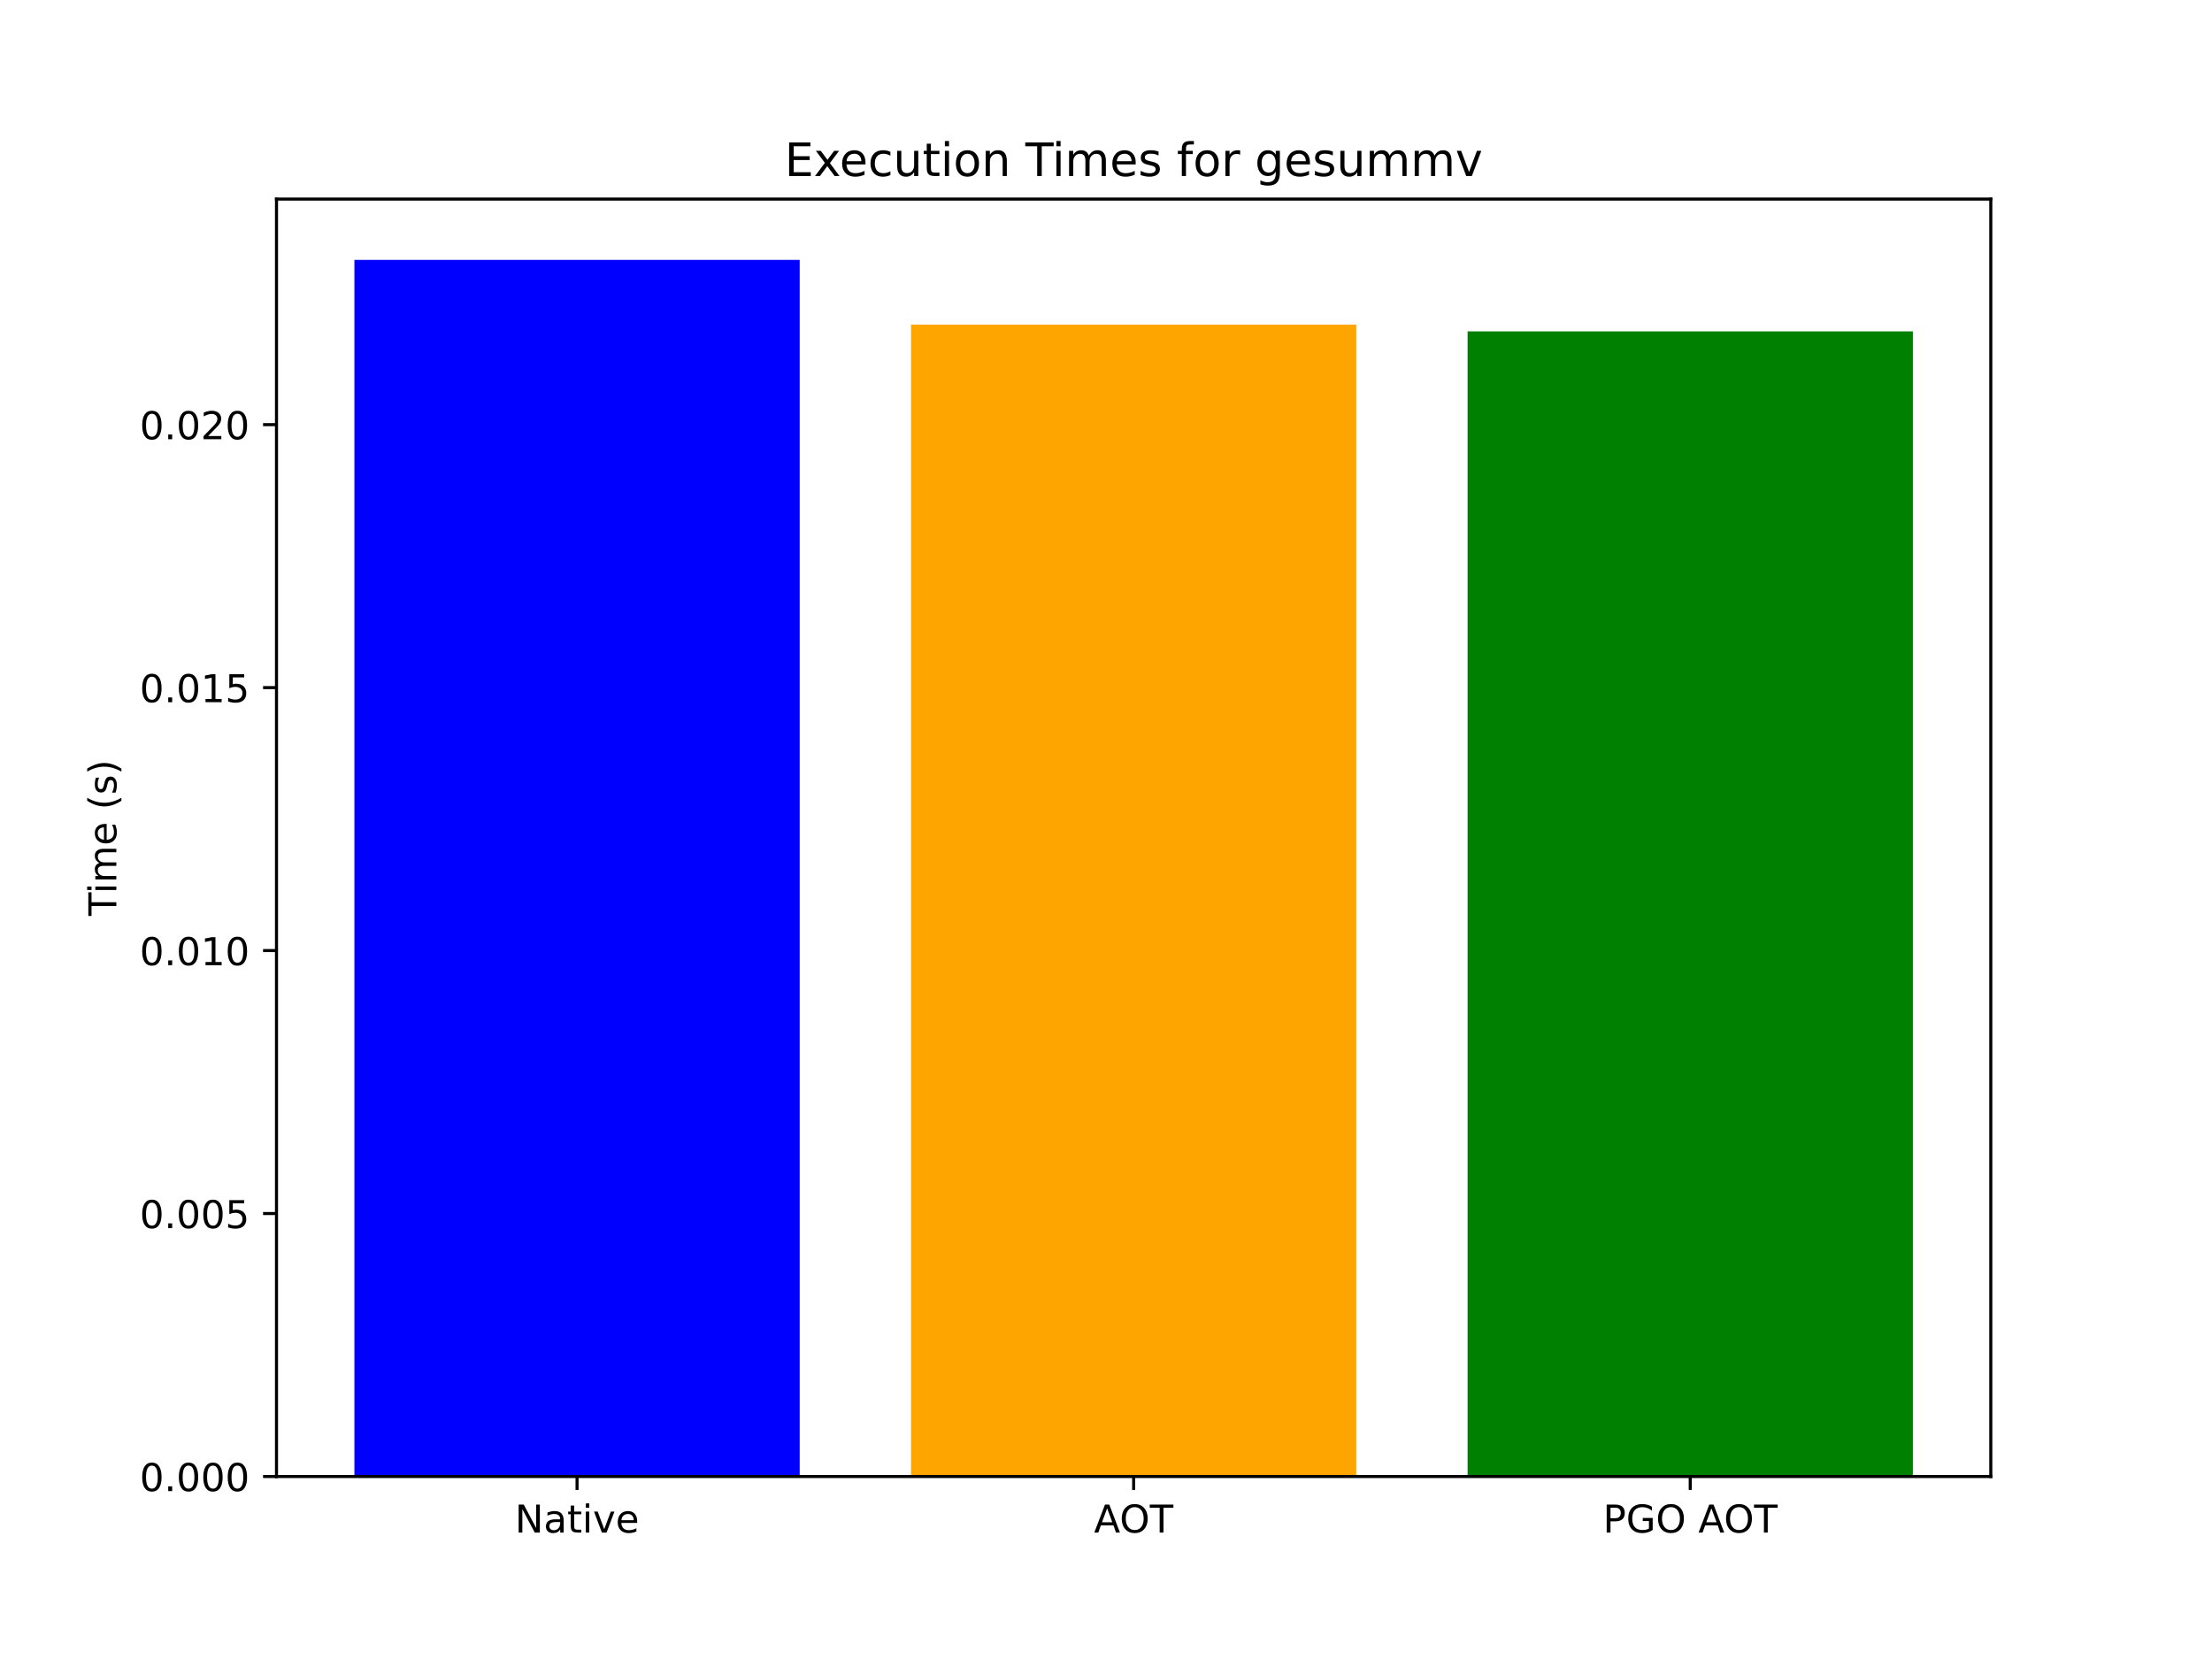
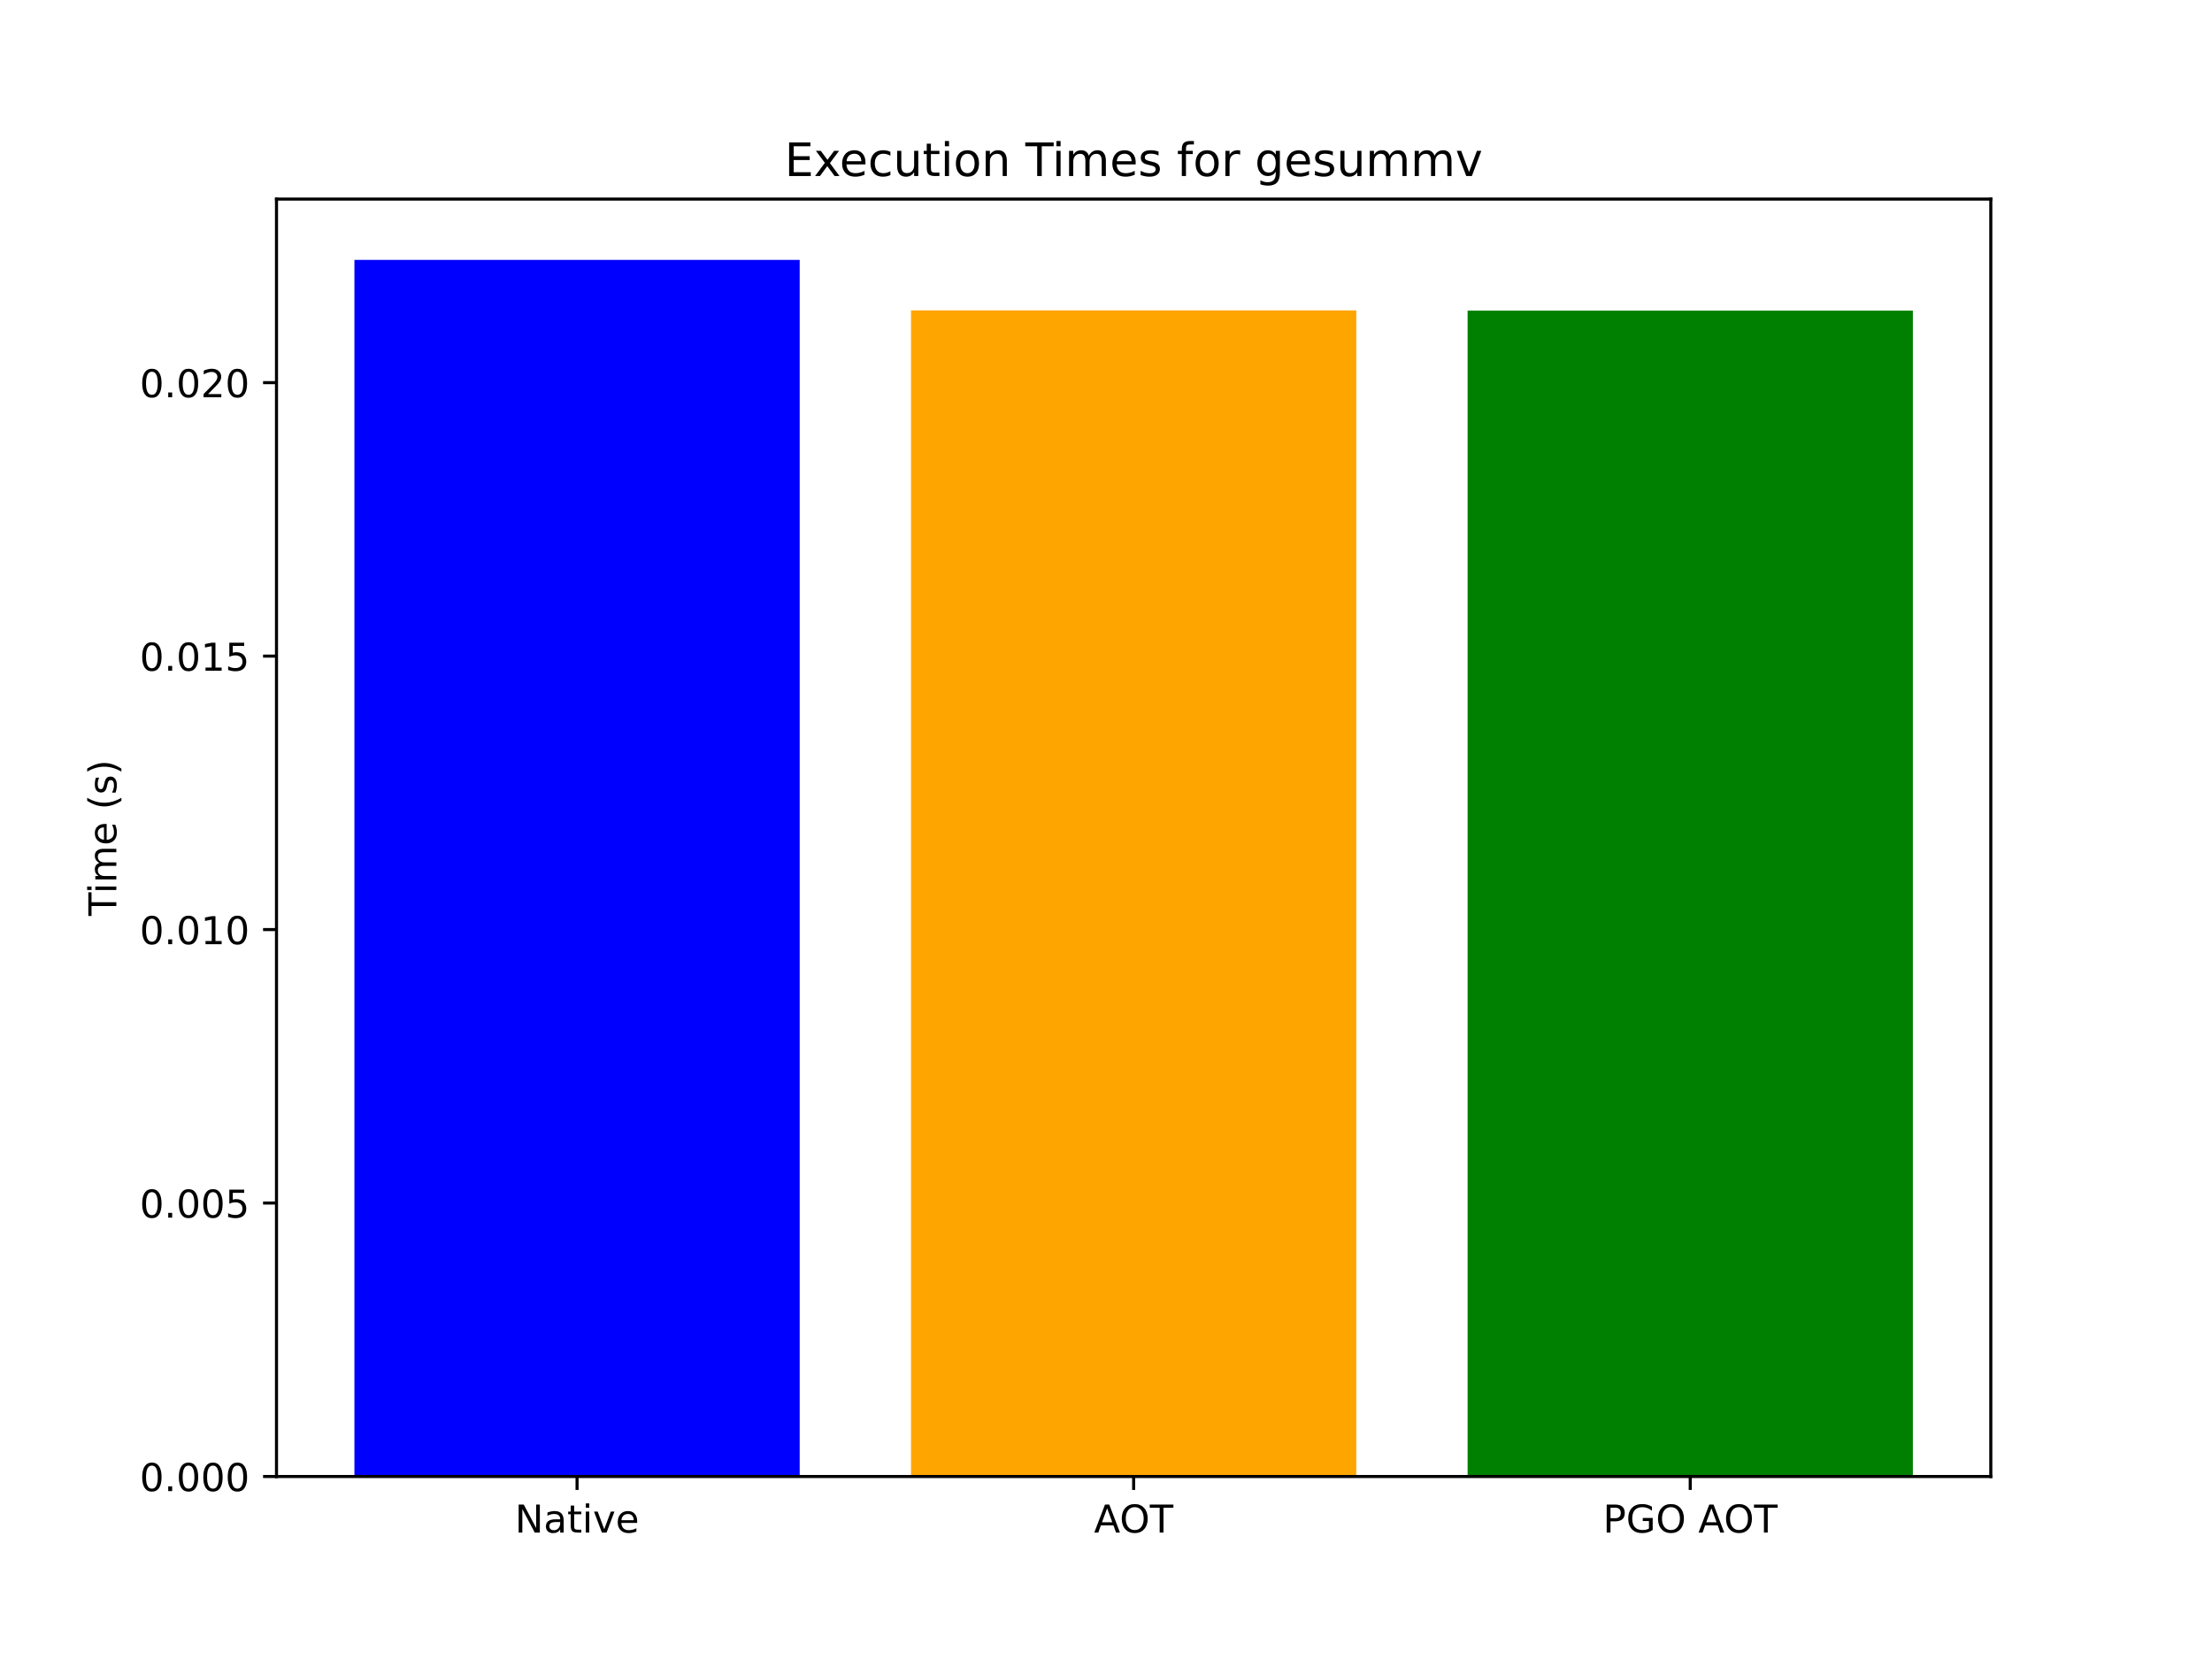
<svg xmlns="http://www.w3.org/2000/svg" xmlns:xlink="http://www.w3.org/1999/xlink" width="576pt" height="432pt" viewBox="0 0 576 432" version="1.1">
  <defs>
    <style type="text/css">*{stroke-linejoin: round; stroke-linecap: butt}</style>
  </defs>
  <g id="figure_1">
    <g id="patch_1">
      <path d="M 0 432  L 576 432  L 576 0  L 0 0  z " style="fill: #ffffff" />
    </g>
    <g id="axes_1">
      <g id="patch_2">
        <path d="M 72 384.48  L 518.4 384.48  L 518.4 51.84  L 72 51.84  z " style="fill: #ffffff" />
      </g>
      <g id="patch_3">
-         <path d="M 92.291 384.48  L 208.239 384.48  L 208.239 67.68  L 92.291 67.68  z " clip-path="url(#p974ea393b1)" style="fill: #0000ff" />
+         <path d="M 92.291 384.48  L 208.239 384.48  L 208.239 67.68  L 92.291 67.68  z " clip-path="url(#p4766d82085)" style="fill: #0000ff" />
      </g>
      <g id="patch_4">
-         <path d="M 237.226 384.48  L 353.174 384.48  L 353.174 84.53  L 237.226 84.53  z " clip-path="url(#p974ea393b1)" style="fill: #ffa500" />
+         <path d="M 237.226 384.48  L 353.174 384.48  L 353.174 80.817  L 237.226 80.817  z " clip-path="url(#p4766d82085)" style="fill: #ffa500" />
      </g>
      <g id="patch_5">
-         <path d="M 382.161 384.48  L 498.109 384.48  L 498.109 86.295  L 382.161 86.295  z " clip-path="url(#p974ea393b1)" style="fill: #008000" />
+         <path d="M 382.161 384.48  L 498.109 384.48  L 498.109 80.881  L 382.161 80.881  z " clip-path="url(#p4766d82085)" style="fill: #008000" />
      </g>
      <g id="matplotlib.axis_1">
        <g id="xtick_1">
          <g id="line2d_1">
            <defs>
-               <path id="m9c590dbdc2" d="M 0 0  L 0 3.5  " style="stroke: #000000; stroke-width: 0.8" />
+               <path id="md8dd8cf549" d="M 0 0  L 0 3.5  " style="stroke: #000000; stroke-width: 0.8" />
            </defs>
            <g>
-               <use xlink:href="#m9c590dbdc2" x="150.265" y="384.48" style="stroke: #000000; stroke-width: 0.8" />
+               <use xlink:href="#md8dd8cf549" x="150.265" y="384.48" style="stroke: #000000; stroke-width: 0.8" />
            </g>
          </g>
          <g id="text_1">
            <g transform="translate(134.0751 399.0784) scale(0.1 -0.1)">
              <defs>
                <path id="DejaVuSans-4e" d="M 628 4666  L 1478 4666  L 3547 763  L 3547 4666  L 4159 4666  L 4159 0  L 3309 0  L 1241 3903  L 1241 0  L 628 0  L 628 4666  z " transform="scale(0.015625)" />
                <path id="DejaVuSans-61" d="M 2194 1759  Q 1497 1759 1228 1600  Q 959 1441 959 1056  Q 959 750 1161 570  Q 1363 391 1709 391  Q 2188 391 2477 730  Q 2766 1069 2766 1631  L 2766 1759  L 2194 1759  z M 3341 1997  L 3341 0  L 2766 0  L 2766 531  Q 2569 213 2275 61  Q 1981 -91 1556 -91  Q 1019 -91 701 211  Q 384 513 384 1019  Q 384 1609 779 1909  Q 1175 2209 1959 2209  L 2766 2209  L 2766 2266  Q 2766 2663 2505 2880  Q 2244 3097 1772 3097  Q 1472 3097 1187 3025  Q 903 2953 641 2809  L 641 3341  Q 956 3463 1253 3523  Q 1550 3584 1831 3584  Q 2591 3584 2966 3190  Q 3341 2797 3341 1997  z " transform="scale(0.015625)" />
                <path id="DejaVuSans-74" d="M 1172 4494  L 1172 3500  L 2356 3500  L 2356 3053  L 1172 3053  L 1172 1153  Q 1172 725 1289 603  Q 1406 481 1766 481  L 2356 481  L 2356 0  L 1766 0  Q 1100 0 847 248  Q 594 497 594 1153  L 594 3053  L 172 3053  L 172 3500  L 594 3500  L 594 4494  L 1172 4494  z " transform="scale(0.015625)" />
                <path id="DejaVuSans-69" d="M 603 3500  L 1178 3500  L 1178 0  L 603 0  L 603 3500  z M 603 4863  L 1178 4863  L 1178 4134  L 603 4134  L 603 4863  z " transform="scale(0.015625)" />
                <path id="DejaVuSans-76" d="M 191 3500  L 800 3500  L 1894 563  L 2988 3500  L 3597 3500  L 2284 0  L 1503 0  L 191 3500  z " transform="scale(0.015625)" />
                <path id="DejaVuSans-65" d="M 3597 1894  L 3597 1613  L 953 1613  Q 991 1019 1311 708  Q 1631 397 2203 397  Q 2534 397 2845 478  Q 3156 559 3463 722  L 3463 178  Q 3153 47 2828 -22  Q 2503 -91 2169 -91  Q 1331 -91 842 396  Q 353 884 353 1716  Q 353 2575 817 3079  Q 1281 3584 2069 3584  Q 2775 3584 3186 3129  Q 3597 2675 3597 1894  z M 3022 2063  Q 3016 2534 2758 2815  Q 2500 3097 2075 3097  Q 1594 3097 1305 2825  Q 1016 2553 972 2059  L 3022 2063  z " transform="scale(0.015625)" />
              </defs>
              <use xlink:href="#DejaVuSans-4e" />
              <use xlink:href="#DejaVuSans-61" transform="translate(74.80469 0)" />
              <use xlink:href="#DejaVuSans-74" transform="translate(136.084 0)" />
              <use xlink:href="#DejaVuSans-69" transform="translate(175.293 0)" />
              <use xlink:href="#DejaVuSans-76" transform="translate(203.0762 0)" />
              <use xlink:href="#DejaVuSans-65" transform="translate(262.2559 0)" />
            </g>
          </g>
        </g>
        <g id="xtick_2">
          <g id="line2d_2">
            <g>
-               <use xlink:href="#m9c590dbdc2" x="295.2" y="384.48" style="stroke: #000000; stroke-width: 0.8" />
+               <use xlink:href="#md8dd8cf549" x="295.2" y="384.48" style="stroke: #000000; stroke-width: 0.8" />
            </g>
          </g>
          <g id="text_2">
            <g transform="translate(284.8773 399.0784) scale(0.1 -0.1)">
              <defs>
                <path id="DejaVuSans-41" d="M 2188 4044  L 1331 1722  L 3047 1722  L 2188 4044  z M 1831 4666  L 2547 4666  L 4325 0  L 3669 0  L 3244 1197  L 1141 1197  L 716 0  L 50 0  L 1831 4666  z " transform="scale(0.015625)" />
                <path id="DejaVuSans-4f" d="M 2522 4238  Q 1834 4238 1429 3725  Q 1025 3213 1025 2328  Q 1025 1447 1429 934  Q 1834 422 2522 422  Q 3209 422 3611 934  Q 4013 1447 4013 2328  Q 4013 3213 3611 3725  Q 3209 4238 2522 4238  z M 2522 4750  Q 3503 4750 4090 4092  Q 4678 3434 4678 2328  Q 4678 1225 4090 567  Q 3503 -91 2522 -91  Q 1538 -91 948 565  Q 359 1222 359 2328  Q 359 3434 948 4092  Q 1538 4750 2522 4750  z " transform="scale(0.015625)" />
                <path id="DejaVuSans-54" d="M -19 4666  L 3928 4666  L 3928 4134  L 2272 4134  L 2272 0  L 1638 0  L 1638 4134  L -19 4134  L -19 4666  z " transform="scale(0.015625)" />
              </defs>
              <use xlink:href="#DejaVuSans-41" />
              <use xlink:href="#DejaVuSans-4f" transform="translate(66.6582 0)" />
              <use xlink:href="#DejaVuSans-54" transform="translate(145.3691 0)" />
            </g>
          </g>
        </g>
        <g id="xtick_3">
          <g id="line2d_3">
            <g>
-               <use xlink:href="#m9c590dbdc2" x="440.135" y="384.48" style="stroke: #000000; stroke-width: 0.8" />
+               <use xlink:href="#md8dd8cf549" x="440.135" y="384.48" style="stroke: #000000; stroke-width: 0.8" />
            </g>
          </g>
          <g id="text_3">
            <g transform="translate(417.3983 399.0784) scale(0.1 -0.1)">
              <defs>
                <path id="DejaVuSans-50" d="M 1259 4147  L 1259 2394  L 2053 2394  Q 2494 2394 2734 2622  Q 2975 2850 2975 3272  Q 2975 3691 2734 3919  Q 2494 4147 2053 4147  L 1259 4147  z M 628 4666  L 2053 4666  Q 2838 4666 3239 4311  Q 3641 3956 3641 3272  Q 3641 2581 3239 2228  Q 2838 1875 2053 1875  L 1259 1875  L 1259 0  L 628 0  L 628 4666  z " transform="scale(0.015625)" />
                <path id="DejaVuSans-47" d="M 3809 666  L 3809 1919  L 2778 1919  L 2778 2438  L 4434 2438  L 4434 434  Q 4069 175 3628 42  Q 3188 -91 2688 -91  Q 1594 -91 976 548  Q 359 1188 359 2328  Q 359 3472 976 4111  Q 1594 4750 2688 4750  Q 3144 4750 3555 4637  Q 3966 4525 4313 4306  L 4313 3634  Q 3963 3931 3569 4081  Q 3175 4231 2741 4231  Q 1884 4231 1454 3753  Q 1025 3275 1025 2328  Q 1025 1384 1454 906  Q 1884 428 2741 428  Q 3075 428 3337 486  Q 3600 544 3809 666  z " transform="scale(0.015625)" />
                <path id="DejaVuSans-20" transform="scale(0.015625)" />
              </defs>
              <use xlink:href="#DejaVuSans-50" />
              <use xlink:href="#DejaVuSans-47" transform="translate(60.30273 0)" />
              <use xlink:href="#DejaVuSans-4f" transform="translate(137.793 0)" />
              <use xlink:href="#DejaVuSans-20" transform="translate(216.5039 0)" />
              <use xlink:href="#DejaVuSans-41" transform="translate(248.291 0)" />
              <use xlink:href="#DejaVuSans-4f" transform="translate(314.9492 0)" />
              <use xlink:href="#DejaVuSans-54" transform="translate(393.6602 0)" />
            </g>
          </g>
        </g>
      </g>
      <g id="matplotlib.axis_2">
        <g id="ytick_1">
          <g id="line2d_4">
            <defs>
-               <path id="m3c43e59c70" d="M 0 0  L -3.5 0  " style="stroke: #000000; stroke-width: 0.8" />
+               <path id="m7dc81c2545" d="M 0 0  L -3.5 0  " style="stroke: #000000; stroke-width: 0.8" />
            </defs>
            <g>
-               <use xlink:href="#m3c43e59c70" x="72" y="384.48" style="stroke: #000000; stroke-width: 0.8" />
+               <use xlink:href="#m7dc81c2545" x="72" y="384.48" style="stroke: #000000; stroke-width: 0.8" />
            </g>
          </g>
          <g id="text_4">
            <g transform="translate(36.37188 388.2792) scale(0.1 -0.1)">
              <defs>
                <path id="DejaVuSans-30" d="M 2034 4250  Q 1547 4250 1301 3770  Q 1056 3291 1056 2328  Q 1056 1369 1301 889  Q 1547 409 2034 409  Q 2525 409 2770 889  Q 3016 1369 3016 2328  Q 3016 3291 2770 3770  Q 2525 4250 2034 4250  z M 2034 4750  Q 2819 4750 3233 4129  Q 3647 3509 3647 2328  Q 3647 1150 3233 529  Q 2819 -91 2034 -91  Q 1250 -91 836 529  Q 422 1150 422 2328  Q 422 3509 836 4129  Q 1250 4750 2034 4750  z " transform="scale(0.015625)" />
                <path id="DejaVuSans-2e" d="M 684 794  L 1344 794  L 1344 0  L 684 0  L 684 794  z " transform="scale(0.015625)" />
              </defs>
              <use xlink:href="#DejaVuSans-30" />
              <use xlink:href="#DejaVuSans-2e" transform="translate(63.62305 0)" />
              <use xlink:href="#DejaVuSans-30" transform="translate(95.41016 0)" />
              <use xlink:href="#DejaVuSans-30" transform="translate(159.0332 0)" />
              <use xlink:href="#DejaVuSans-30" transform="translate(222.6562 0)" />
            </g>
          </g>
        </g>
        <g id="ytick_2">
          <g id="line2d_5">
            <g>
-               <use xlink:href="#m3c43e59c70" x="72" y="316.005" style="stroke: #000000; stroke-width: 0.8" />
+               <use xlink:href="#m7dc81c2545" x="72" y="313.271" style="stroke: #000000; stroke-width: 0.8" />
            </g>
          </g>
          <g id="text_5">
-             <g transform="translate(36.37188 319.8038) scale(0.1 -0.1)">
+             <g transform="translate(36.37188 317.0699) scale(0.1 -0.1)">
              <defs>
                <path id="DejaVuSans-35" d="M 691 4666  L 3169 4666  L 3169 4134  L 1269 4134  L 1269 2991  Q 1406 3038 1543 3061  Q 1681 3084 1819 3084  Q 2600 3084 3056 2656  Q 3513 2228 3513 1497  Q 3513 744 3044 326  Q 2575 -91 1722 -91  Q 1428 -91 1123 -41  Q 819 9 494 109  L 494 744  Q 775 591 1075 516  Q 1375 441 1709 441  Q 2250 441 2565 725  Q 2881 1009 2881 1497  Q 2881 1984 2565 2268  Q 2250 2553 1709 2553  Q 1456 2553 1204 2497  Q 953 2441 691 2322  L 691 4666  z " transform="scale(0.015625)" />
              </defs>
              <use xlink:href="#DejaVuSans-30" />
              <use xlink:href="#DejaVuSans-2e" transform="translate(63.62305 0)" />
              <use xlink:href="#DejaVuSans-30" transform="translate(95.41016 0)" />
              <use xlink:href="#DejaVuSans-30" transform="translate(159.0332 0)" />
              <use xlink:href="#DejaVuSans-35" transform="translate(222.6562 0)" />
            </g>
          </g>
        </g>
        <g id="ytick_3">
          <g id="line2d_6">
            <g>
-               <use xlink:href="#m3c43e59c70" x="72" y="247.529" style="stroke: #000000; stroke-width: 0.8" />
+               <use xlink:href="#m7dc81c2545" x="72" y="242.061" style="stroke: #000000; stroke-width: 0.8" />
            </g>
          </g>
          <g id="text_6">
-             <g transform="translate(36.37188 251.3284) scale(0.1 -0.1)">
+             <g transform="translate(36.37188 245.8607) scale(0.1 -0.1)">
              <defs>
                <path id="DejaVuSans-31" d="M 794 531  L 1825 531  L 1825 4091  L 703 3866  L 703 4441  L 1819 4666  L 2450 4666  L 2450 531  L 3481 531  L 3481 0  L 794 0  L 794 531  z " transform="scale(0.015625)" />
              </defs>
              <use xlink:href="#DejaVuSans-30" />
              <use xlink:href="#DejaVuSans-2e" transform="translate(63.62305 0)" />
              <use xlink:href="#DejaVuSans-30" transform="translate(95.41016 0)" />
              <use xlink:href="#DejaVuSans-31" transform="translate(159.0332 0)" />
              <use xlink:href="#DejaVuSans-30" transform="translate(222.6562 0)" />
            </g>
          </g>
        </g>
        <g id="ytick_4">
          <g id="line2d_7">
            <g>
-               <use xlink:href="#m3c43e59c70" x="72" y="179.054" style="stroke: #000000; stroke-width: 0.8" />
+               <use xlink:href="#m7dc81c2545" x="72" y="170.852" style="stroke: #000000; stroke-width: 0.8" />
            </g>
          </g>
          <g id="text_7">
-             <g transform="translate(36.37188 182.853) scale(0.1 -0.1)">
+             <g transform="translate(36.37188 174.6514) scale(0.1 -0.1)">
              <use xlink:href="#DejaVuSans-30" />
              <use xlink:href="#DejaVuSans-2e" transform="translate(63.62305 0)" />
              <use xlink:href="#DejaVuSans-30" transform="translate(95.41016 0)" />
              <use xlink:href="#DejaVuSans-31" transform="translate(159.0332 0)" />
              <use xlink:href="#DejaVuSans-35" transform="translate(222.6562 0)" />
            </g>
          </g>
        </g>
        <g id="ytick_5">
          <g id="line2d_8">
            <g>
-               <use xlink:href="#m3c43e59c70" x="72" y="110.578" style="stroke: #000000; stroke-width: 0.8" />
+               <use xlink:href="#m7dc81c2545" x="72" y="99.643" style="stroke: #000000; stroke-width: 0.8" />
            </g>
          </g>
          <g id="text_8">
-             <g transform="translate(36.37188 114.3775) scale(0.1 -0.1)">
+             <g transform="translate(36.37188 103.4421) scale(0.1 -0.1)">
              <defs>
                <path id="DejaVuSans-32" d="M 1228 531  L 3431 531  L 3431 0  L 469 0  L 469 531  Q 828 903 1448 1529  Q 2069 2156 2228 2338  Q 2531 2678 2651 2914  Q 2772 3150 2772 3378  Q 2772 3750 2511 3984  Q 2250 4219 1831 4219  Q 1534 4219 1204 4116  Q 875 4013 500 3803  L 500 4441  Q 881 4594 1212 4672  Q 1544 4750 1819 4750  Q 2544 4750 2975 4387  Q 3406 4025 3406 3419  Q 3406 3131 3298 2873  Q 3191 2616 2906 2266  Q 2828 2175 2409 1742  Q 1991 1309 1228 531  z " transform="scale(0.015625)" />
              </defs>
              <use xlink:href="#DejaVuSans-30" />
              <use xlink:href="#DejaVuSans-2e" transform="translate(63.62305 0)" />
              <use xlink:href="#DejaVuSans-30" transform="translate(95.41016 0)" />
              <use xlink:href="#DejaVuSans-32" transform="translate(159.0332 0)" />
              <use xlink:href="#DejaVuSans-30" transform="translate(222.6562 0)" />
            </g>
          </g>
        </g>
        <g id="text_9">
          <g transform="translate(30.29219 238.4889) rotate(-90) scale(0.1 -0.1)">
            <defs>
              <path id="DejaVuSans-6d" d="M 3328 2828  Q 3544 3216 3844 3400  Q 4144 3584 4550 3584  Q 5097 3584 5394 3201  Q 5691 2819 5691 2113  L 5691 0  L 5113 0  L 5113 2094  Q 5113 2597 4934 2840  Q 4756 3084 4391 3084  Q 3944 3084 3684 2787  Q 3425 2491 3425 1978  L 3425 0  L 2847 0  L 2847 2094  Q 2847 2600 2669 2842  Q 2491 3084 2119 3084  Q 1678 3084 1418 2786  Q 1159 2488 1159 1978  L 1159 0  L 581 0  L 581 3500  L 1159 3500  L 1159 2956  Q 1356 3278 1631 3431  Q 1906 3584 2284 3584  Q 2666 3584 2933 3390  Q 3200 3197 3328 2828  z " transform="scale(0.015625)" />
              <path id="DejaVuSans-28" d="M 1984 4856  Q 1566 4138 1362 3434  Q 1159 2731 1159 2009  Q 1159 1288 1364 580  Q 1569 -128 1984 -844  L 1484 -844  Q 1016 -109 783 600  Q 550 1309 550 2009  Q 550 2706 781 3412  Q 1013 4119 1484 4856  L 1984 4856  z " transform="scale(0.015625)" />
              <path id="DejaVuSans-73" d="M 2834 3397  L 2834 2853  Q 2591 2978 2328 3040  Q 2066 3103 1784 3103  Q 1356 3103 1142 2972  Q 928 2841 928 2578  Q 928 2378 1081 2264  Q 1234 2150 1697 2047  L 1894 2003  Q 2506 1872 2764 1633  Q 3022 1394 3022 966  Q 3022 478 2636 193  Q 2250 -91 1575 -91  Q 1294 -91 989 -36  Q 684 19 347 128  L 347 722  Q 666 556 975 473  Q 1284 391 1588 391  Q 1994 391 2212 530  Q 2431 669 2431 922  Q 2431 1156 2273 1281  Q 2116 1406 1581 1522  L 1381 1569  Q 847 1681 609 1914  Q 372 2147 372 2553  Q 372 3047 722 3315  Q 1072 3584 1716 3584  Q 2034 3584 2315 3537  Q 2597 3491 2834 3397  z " transform="scale(0.015625)" />
              <path id="DejaVuSans-29" d="M 513 4856  L 1013 4856  Q 1481 4119 1714 3412  Q 1947 2706 1947 2009  Q 1947 1309 1714 600  Q 1481 -109 1013 -844  L 513 -844  Q 928 -128 1133 580  Q 1338 1288 1338 2009  Q 1338 2731 1133 3434  Q 928 4138 513 4856  z " transform="scale(0.015625)" />
            </defs>
            <use xlink:href="#DejaVuSans-54" />
            <use xlink:href="#DejaVuSans-69" transform="translate(57.95898 0)" />
            <use xlink:href="#DejaVuSans-6d" transform="translate(85.74219 0)" />
            <use xlink:href="#DejaVuSans-65" transform="translate(183.1543 0)" />
            <use xlink:href="#DejaVuSans-20" transform="translate(244.6777 0)" />
            <use xlink:href="#DejaVuSans-28" transform="translate(276.4648 0)" />
            <use xlink:href="#DejaVuSans-73" transform="translate(315.4785 0)" />
            <use xlink:href="#DejaVuSans-29" transform="translate(367.5781 0)" />
          </g>
        </g>
      </g>
      <g id="patch_6">
        <path d="M 72 384.48  L 72 51.84  " style="fill: none; stroke: #000000; stroke-width: 0.8; stroke-linejoin: miter; stroke-linecap: square" />
      </g>
      <g id="patch_7">
        <path d="M 518.4 384.48  L 518.4 51.84  " style="fill: none; stroke: #000000; stroke-width: 0.8; stroke-linejoin: miter; stroke-linecap: square" />
      </g>
      <g id="patch_8">
        <path d="M 72 384.48  L 518.4 384.48  " style="fill: none; stroke: #000000; stroke-width: 0.8; stroke-linejoin: miter; stroke-linecap: square" />
      </g>
      <g id="patch_9">
        <path d="M 72 51.84  L 518.4 51.84  " style="fill: none; stroke: #000000; stroke-width: 0.8; stroke-linejoin: miter; stroke-linecap: square" />
      </g>
      <g id="text_10">
        <g transform="translate(204.3131 45.84) scale(0.12 -0.12)">
          <defs>
            <path id="DejaVuSans-45" d="M 628 4666  L 3578 4666  L 3578 4134  L 1259 4134  L 1259 2753  L 3481 2753  L 3481 2222  L 1259 2222  L 1259 531  L 3634 531  L 3634 0  L 628 0  L 628 4666  z " transform="scale(0.015625)" />
            <path id="DejaVuSans-78" d="M 3513 3500  L 2247 1797  L 3578 0  L 2900 0  L 1881 1375  L 863 0  L 184 0  L 1544 1831  L 300 3500  L 978 3500  L 1906 2253  L 2834 3500  L 3513 3500  z " transform="scale(0.015625)" />
            <path id="DejaVuSans-63" d="M 3122 3366  L 3122 2828  Q 2878 2963 2633 3030  Q 2388 3097 2138 3097  Q 1578 3097 1268 2742  Q 959 2388 959 1747  Q 959 1106 1268 751  Q 1578 397 2138 397  Q 2388 397 2633 464  Q 2878 531 3122 666  L 3122 134  Q 2881 22 2623 -34  Q 2366 -91 2075 -91  Q 1284 -91 818 406  Q 353 903 353 1747  Q 353 2603 823 3093  Q 1294 3584 2113 3584  Q 2378 3584 2631 3529  Q 2884 3475 3122 3366  z " transform="scale(0.015625)" />
            <path id="DejaVuSans-75" d="M 544 1381  L 544 3500  L 1119 3500  L 1119 1403  Q 1119 906 1312 657  Q 1506 409 1894 409  Q 2359 409 2629 706  Q 2900 1003 2900 1516  L 2900 3500  L 3475 3500  L 3475 0  L 2900 0  L 2900 538  Q 2691 219 2414 64  Q 2138 -91 1772 -91  Q 1169 -91 856 284  Q 544 659 544 1381  z M 1991 3584  L 1991 3584  z " transform="scale(0.015625)" />
            <path id="DejaVuSans-6f" d="M 1959 3097  Q 1497 3097 1228 2736  Q 959 2375 959 1747  Q 959 1119 1226 758  Q 1494 397 1959 397  Q 2419 397 2687 759  Q 2956 1122 2956 1747  Q 2956 2369 2687 2733  Q 2419 3097 1959 3097  z M 1959 3584  Q 2709 3584 3137 3096  Q 3566 2609 3566 1747  Q 3566 888 3137 398  Q 2709 -91 1959 -91  Q 1206 -91 779 398  Q 353 888 353 1747  Q 353 2609 779 3096  Q 1206 3584 1959 3584  z " transform="scale(0.015625)" />
            <path id="DejaVuSans-6e" d="M 3513 2113  L 3513 0  L 2938 0  L 2938 2094  Q 2938 2591 2744 2837  Q 2550 3084 2163 3084  Q 1697 3084 1428 2787  Q 1159 2491 1159 1978  L 1159 0  L 581 0  L 581 3500  L 1159 3500  L 1159 2956  Q 1366 3272 1645 3428  Q 1925 3584 2291 3584  Q 2894 3584 3203 3211  Q 3513 2838 3513 2113  z " transform="scale(0.015625)" />
            <path id="DejaVuSans-66" d="M 2375 4863  L 2375 4384  L 1825 4384  Q 1516 4384 1395 4259  Q 1275 4134 1275 3809  L 1275 3500  L 2222 3500  L 2222 3053  L 1275 3053  L 1275 0  L 697 0  L 697 3053  L 147 3053  L 147 3500  L 697 3500  L 697 3744  Q 697 4328 969 4595  Q 1241 4863 1831 4863  L 2375 4863  z " transform="scale(0.015625)" />
            <path id="DejaVuSans-72" d="M 2631 2963  Q 2534 3019 2420 3045  Q 2306 3072 2169 3072  Q 1681 3072 1420 2755  Q 1159 2438 1159 1844  L 1159 0  L 581 0  L 581 3500  L 1159 3500  L 1159 2956  Q 1341 3275 1631 3429  Q 1922 3584 2338 3584  Q 2397 3584 2469 3576  Q 2541 3569 2628 3553  L 2631 2963  z " transform="scale(0.015625)" />
            <path id="DejaVuSans-67" d="M 2906 1791  Q 2906 2416 2648 2759  Q 2391 3103 1925 3103  Q 1463 3103 1205 2759  Q 947 2416 947 1791  Q 947 1169 1205 825  Q 1463 481 1925 481  Q 2391 481 2648 825  Q 2906 1169 2906 1791  z M 3481 434  Q 3481 -459 3084 -895  Q 2688 -1331 1869 -1331  Q 1566 -1331 1297 -1286  Q 1028 -1241 775 -1147  L 775 -588  Q 1028 -725 1275 -790  Q 1522 -856 1778 -856  Q 2344 -856 2625 -561  Q 2906 -266 2906 331  L 2906 616  Q 2728 306 2450 153  Q 2172 0 1784 0  Q 1141 0 747 490  Q 353 981 353 1791  Q 353 2603 747 3093  Q 1141 3584 1784 3584  Q 2172 3584 2450 3431  Q 2728 3278 2906 2969  L 2906 3500  L 3481 3500  L 3481 434  z " transform="scale(0.015625)" />
          </defs>
          <use xlink:href="#DejaVuSans-45" />
          <use xlink:href="#DejaVuSans-78" transform="translate(63.18359 0)" />
          <use xlink:href="#DejaVuSans-65" transform="translate(119.2383 0)" />
          <use xlink:href="#DejaVuSans-63" transform="translate(180.7617 0)" />
          <use xlink:href="#DejaVuSans-75" transform="translate(235.7422 0)" />
          <use xlink:href="#DejaVuSans-74" transform="translate(299.1211 0)" />
          <use xlink:href="#DejaVuSans-69" transform="translate(338.3301 0)" />
          <use xlink:href="#DejaVuSans-6f" transform="translate(366.1133 0)" />
          <use xlink:href="#DejaVuSans-6e" transform="translate(427.2949 0)" />
          <use xlink:href="#DejaVuSans-20" transform="translate(490.6738 0)" />
          <use xlink:href="#DejaVuSans-54" transform="translate(522.4609 0)" />
          <use xlink:href="#DejaVuSans-69" transform="translate(580.4199 0)" />
          <use xlink:href="#DejaVuSans-6d" transform="translate(608.2031 0)" />
          <use xlink:href="#DejaVuSans-65" transform="translate(705.6152 0)" />
          <use xlink:href="#DejaVuSans-73" transform="translate(767.1387 0)" />
          <use xlink:href="#DejaVuSans-20" transform="translate(819.2383 0)" />
          <use xlink:href="#DejaVuSans-66" transform="translate(851.0254 0)" />
          <use xlink:href="#DejaVuSans-6f" transform="translate(886.2305 0)" />
          <use xlink:href="#DejaVuSans-72" transform="translate(947.4121 0)" />
          <use xlink:href="#DejaVuSans-20" transform="translate(988.5254 0)" />
          <use xlink:href="#DejaVuSans-67" transform="translate(1020.312 0)" />
          <use xlink:href="#DejaVuSans-65" transform="translate(1083.789 0)" />
          <use xlink:href="#DejaVuSans-73" transform="translate(1145.312 0)" />
          <use xlink:href="#DejaVuSans-75" transform="translate(1197.412 0)" />
          <use xlink:href="#DejaVuSans-6d" transform="translate(1260.791 0)" />
          <use xlink:href="#DejaVuSans-6d" transform="translate(1358.203 0)" />
          <use xlink:href="#DejaVuSans-76" transform="translate(1455.615 0)" />
        </g>
      </g>
    </g>
  </g>
  <defs>
-     <clipPath id="p974ea393b1">
+     <clipPath id="p4766d82085">
      <rect x="72" y="51.84" width="446.4" height="332.64" />
    </clipPath>
  </defs>
</svg>
